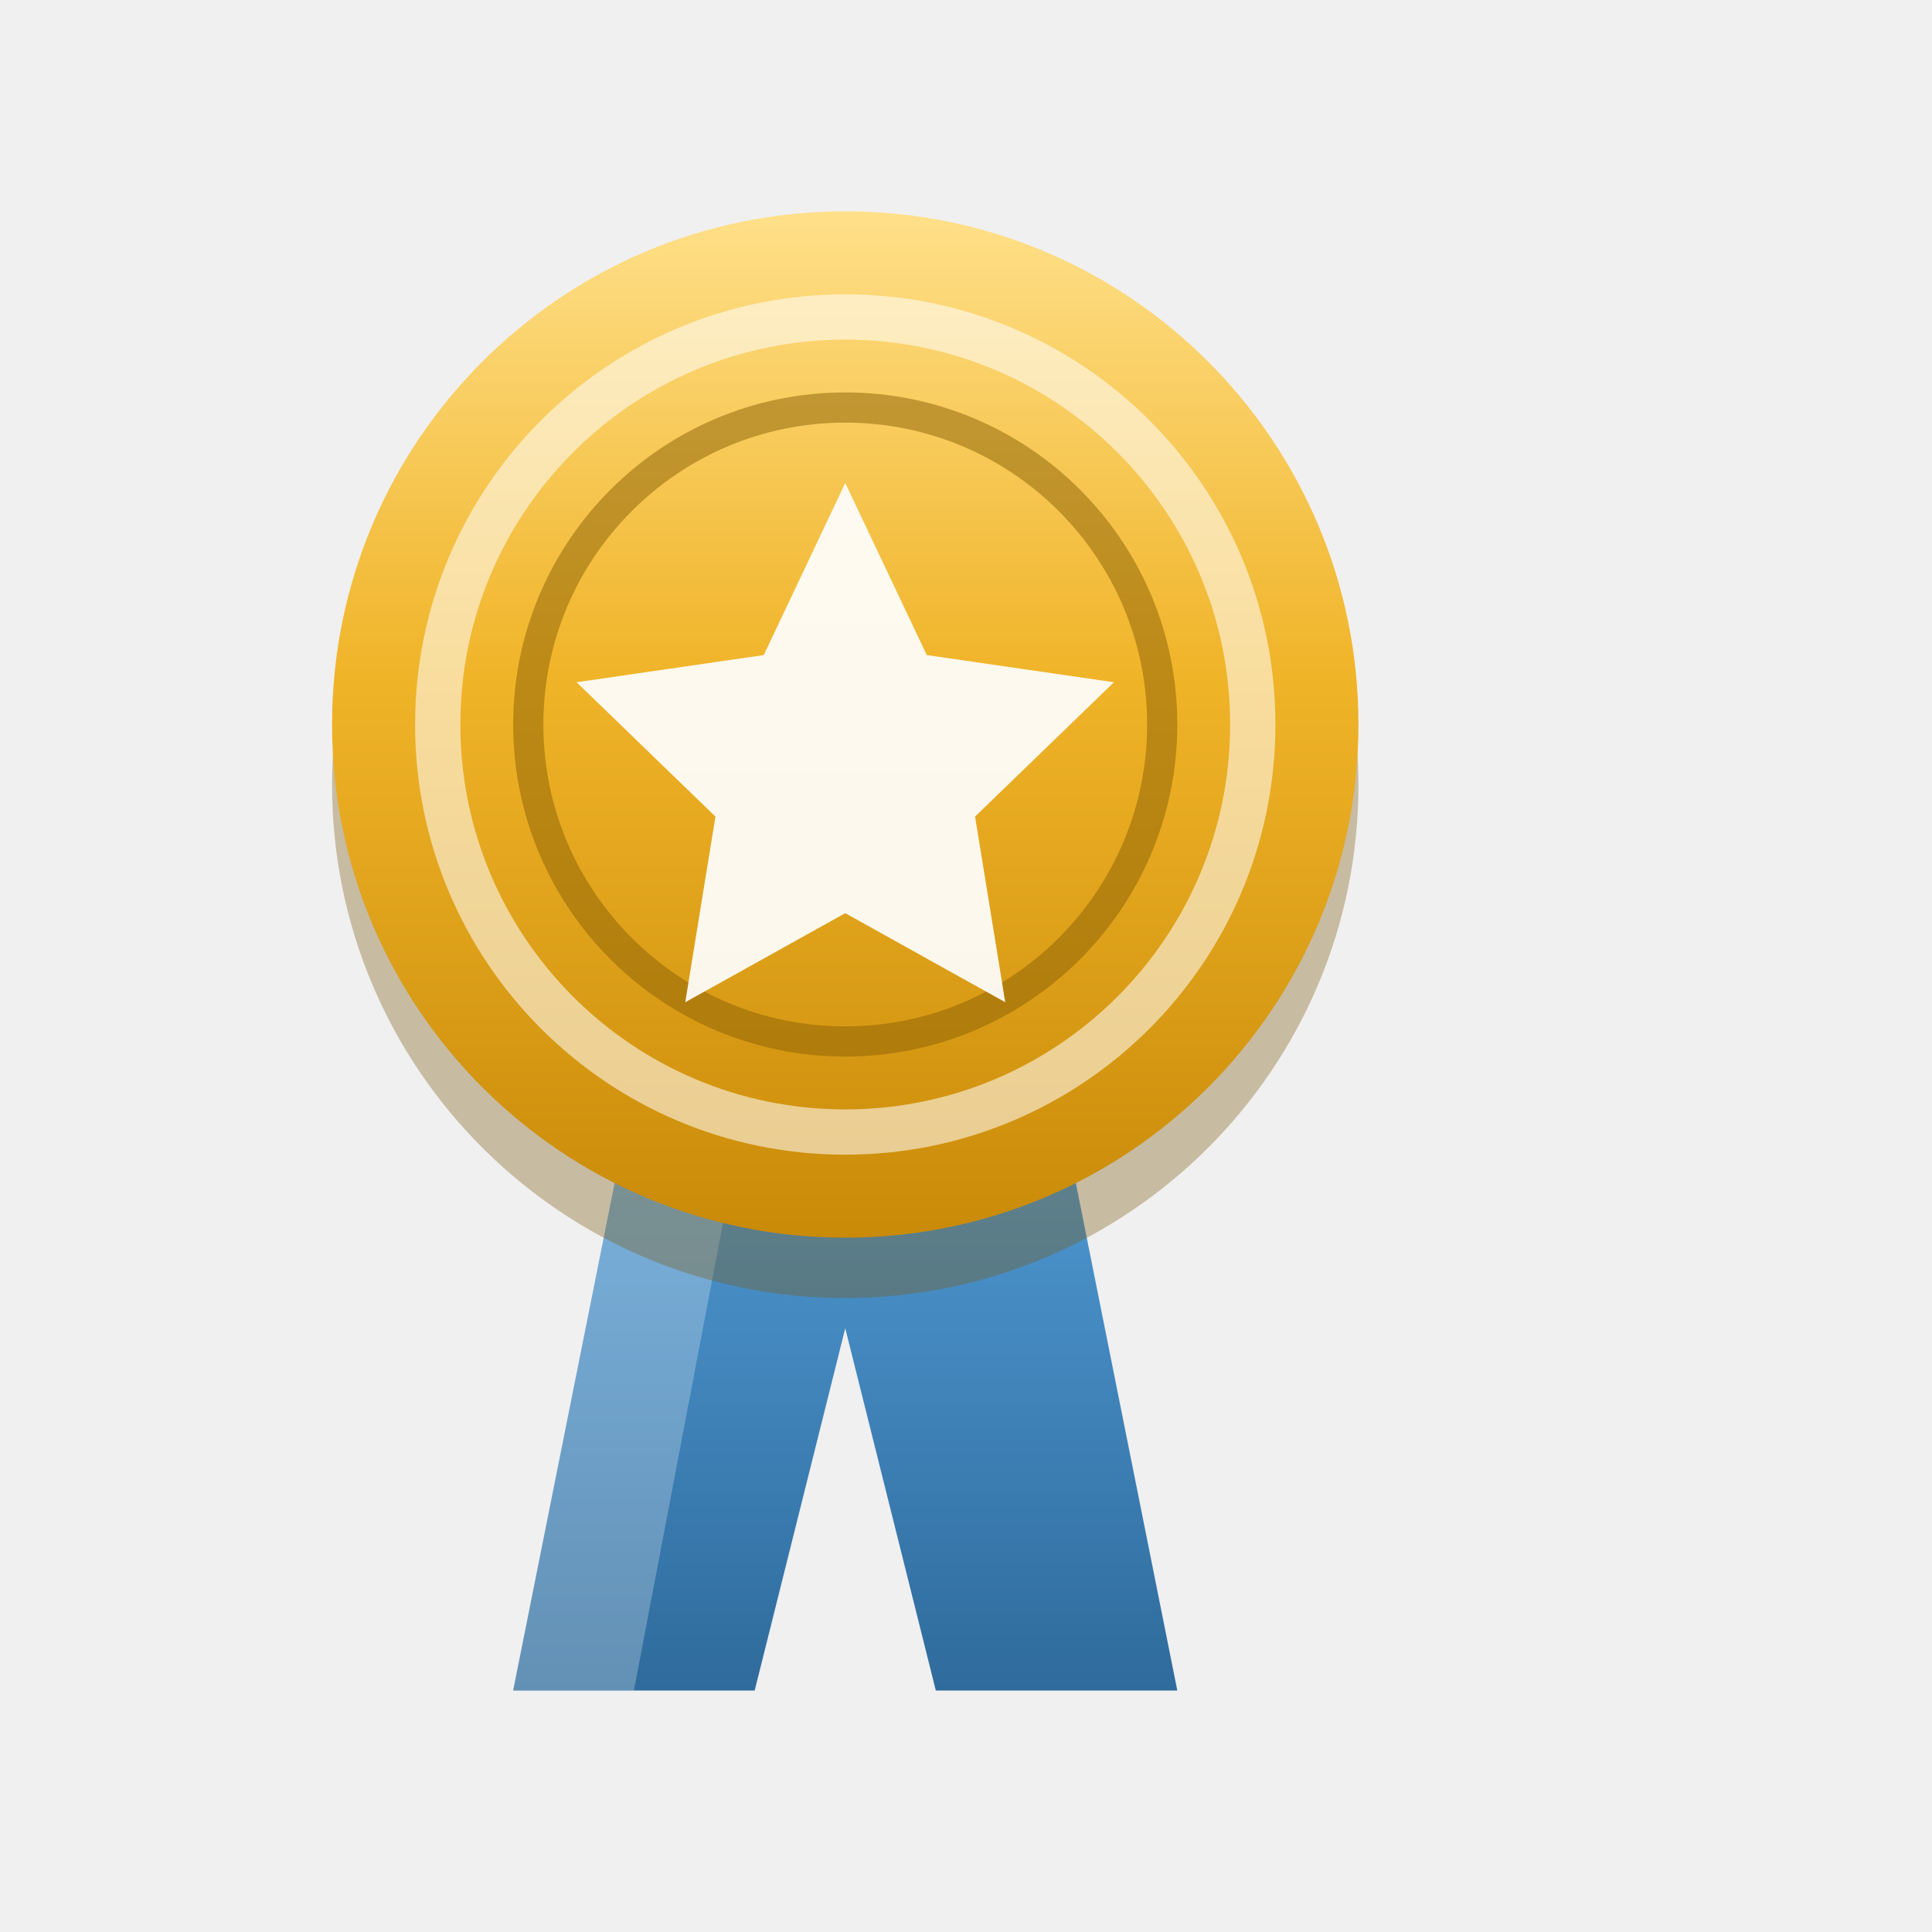
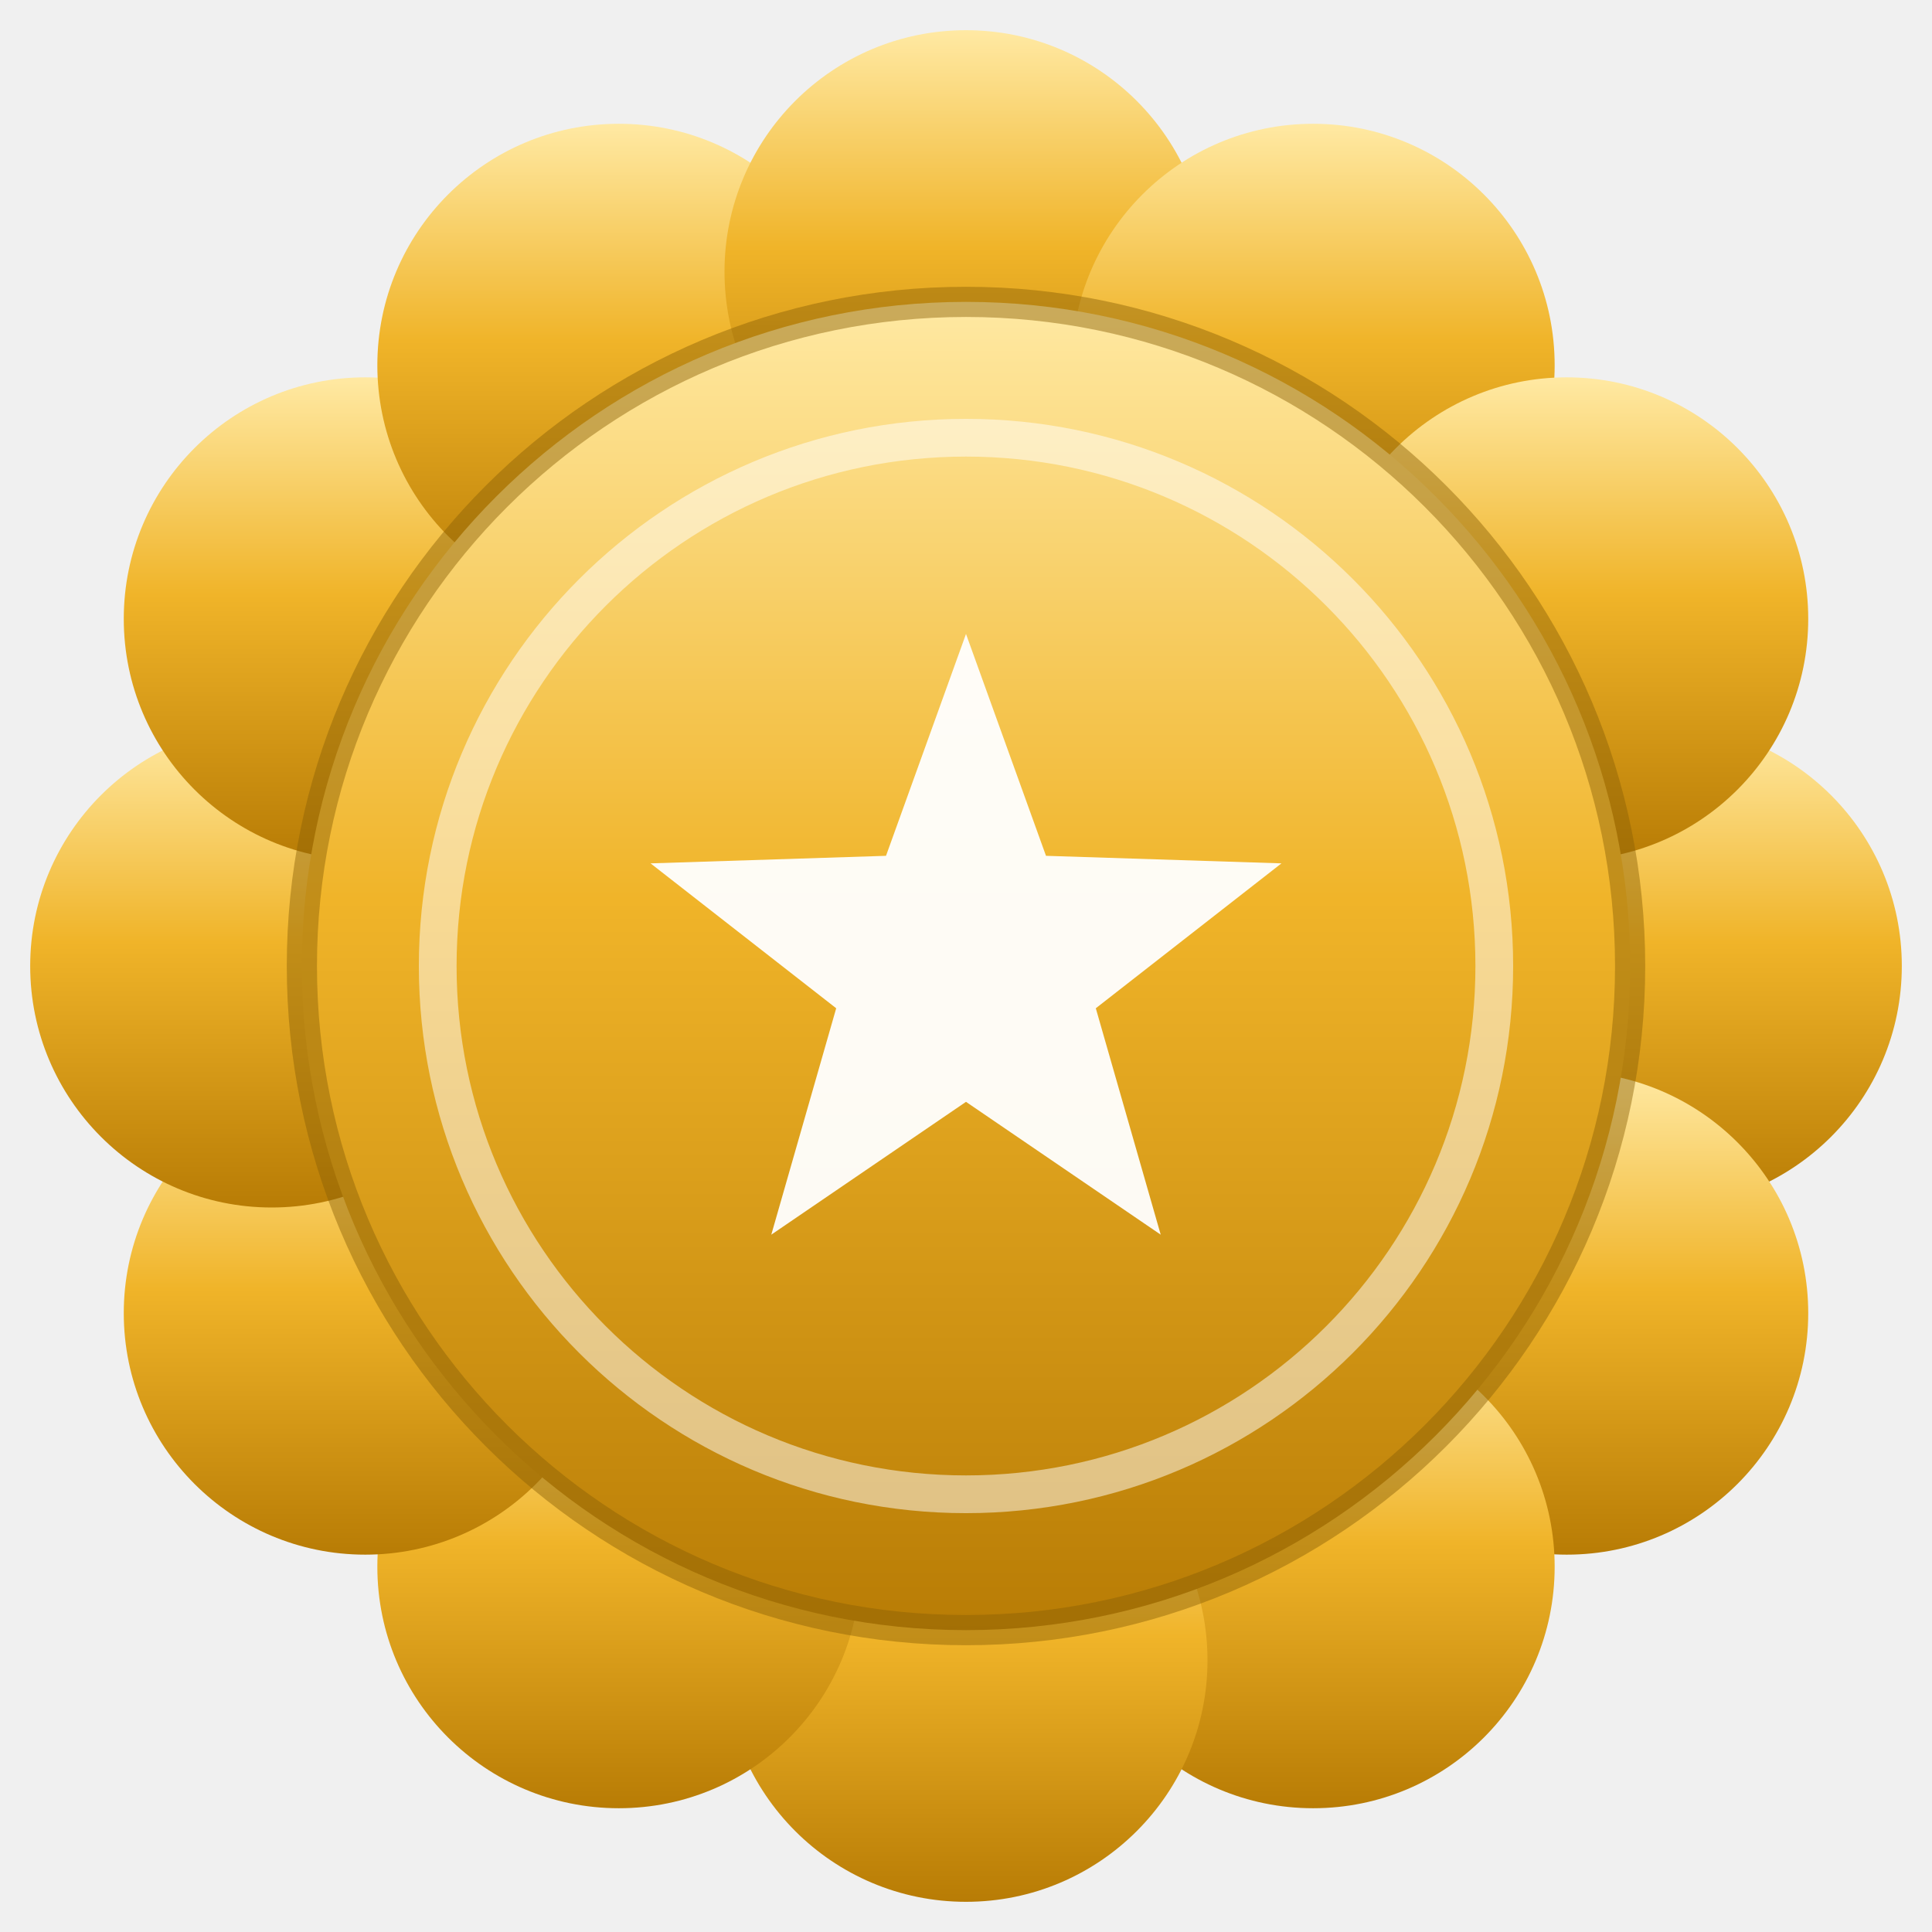
<svg xmlns="http://www.w3.org/2000/svg" viewBox="0 0 128 128" width="128" height="128">
  <defs>
-     <linearGradient id="ribbon" x1="0" y1="0" x2="0" y2="1">
-       <stop offset="0%" stop-color="#5aa9e6" />
-       <stop offset="100%" stop-color="#2f6b9c" />
-     </linearGradient>
    <linearGradient id="gold" x1="0" y1="0" x2="0" y2="1">
-       <stop offset="0%" stop-color="#ffe08a" />
+       <stop offset="0%" stop-color="#ffe9a3" />
      <stop offset="45%" stop-color="#f0b429" />
-       <stop offset="100%" stop-color="#c98a08" />
+       <stop offset="100%" stop-color="#b87c05" />
    </linearGradient>
  </defs>
-   <path d="M44 62 L34 112 L50 112 L56 88 L62 112 L78 112 L68 62 Z" fill="url(#ribbon)" />
-   <path d="M44 62 L34 112 L42 112 L50 70 Z" fill="#ffffff" opacity="0.25" />
-   <circle cx="56" cy="52" r="34" fill="#7a5a12" opacity="0.35" />
-   <circle cx="56" cy="48" r="34" fill="url(#gold)" />
-   <circle cx="56" cy="48" r="27" fill="none" stroke="#ffffff" stroke-width="3" opacity="0.55" />
-   <circle cx="56" cy="48" r="21" fill="none" stroke="#8a5f04" stroke-width="2" opacity="0.5" />
-   <path d="M56 32 L61.4 43.4 L73.8 45.2 L64.6 54.1 L66.6 66.4 L56 60.5 L45.4 66.4 L47.4 54.1 L38.2 45.2 L50.6 43.4 Z" fill="#ffffff" opacity="0.92" />
+   <g fill="url(#gold)">
+     <circle cx="110" cy="64" r="16" />
+     <circle cx="103.8" cy="87" r="16" />
+     <circle cx="87" cy="103.8" r="16" />
+     <circle cx="64" cy="110" r="16" />
+     <circle cx="41" cy="103.8" r="16" />
+     <circle cx="24.2" cy="87" r="16" />
+     <circle cx="18" cy="64" r="16" />
+     <circle cx="24.2" cy="41" r="16" />
+     <circle cx="41" cy="24.2" r="16" />
+     <circle cx="64" cy="18" r="16" />
+     <circle cx="87" cy="24.2" r="16" />
+     <circle cx="103.8" cy="41" r="16" />
+   </g>
+   <circle cx="64" cy="64" r="44" fill="url(#gold)" />
+   <circle cx="64" cy="64" r="44" fill="none" stroke="#8a5f04" stroke-width="2" opacity="0.45" />
+   <circle cx="64" cy="64" r="35" fill="none" stroke="#ffffff" stroke-width="2.5" opacity="0.5" />
+   <path d="M64 42 L69.3 56.7 L84.9 57.2 L72.6 66.8 L76.9 81.8 L64 73            L51.1 81.8 L55.4 66.8 L43.1 57.2 L58.7 56.7 Z" fill="#ffffff" opacity="0.95" />
</svg>
